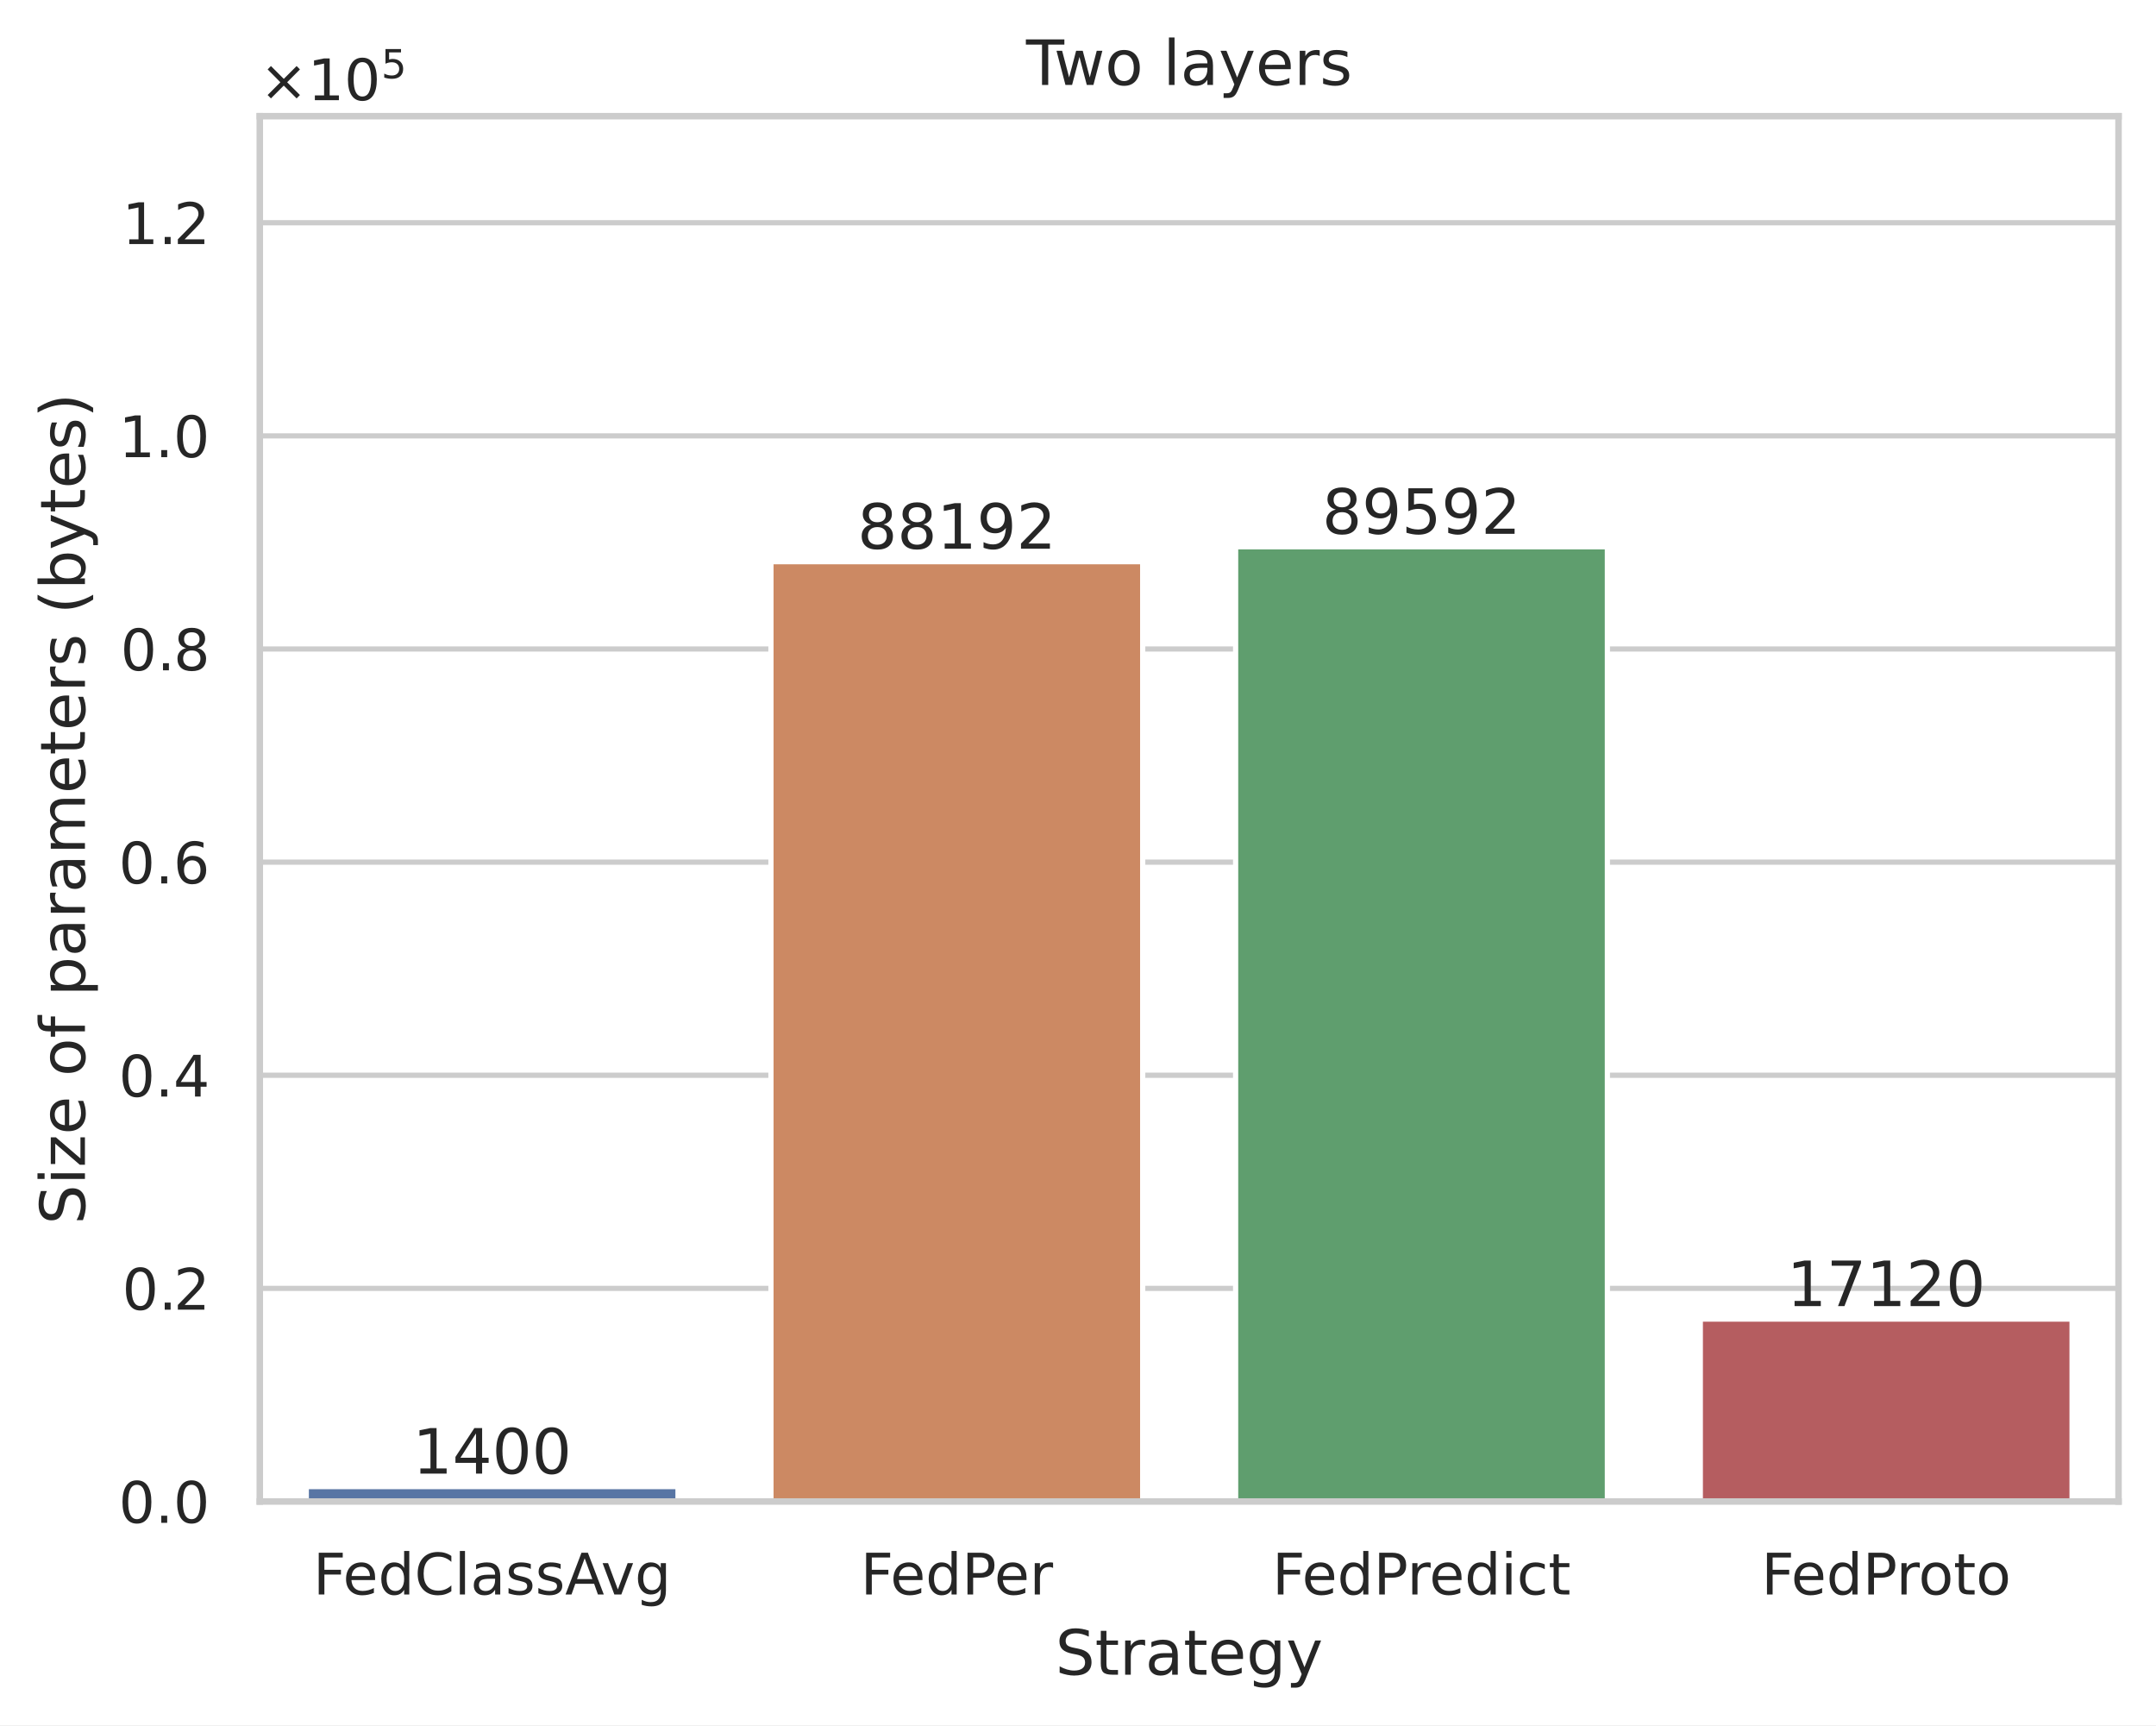
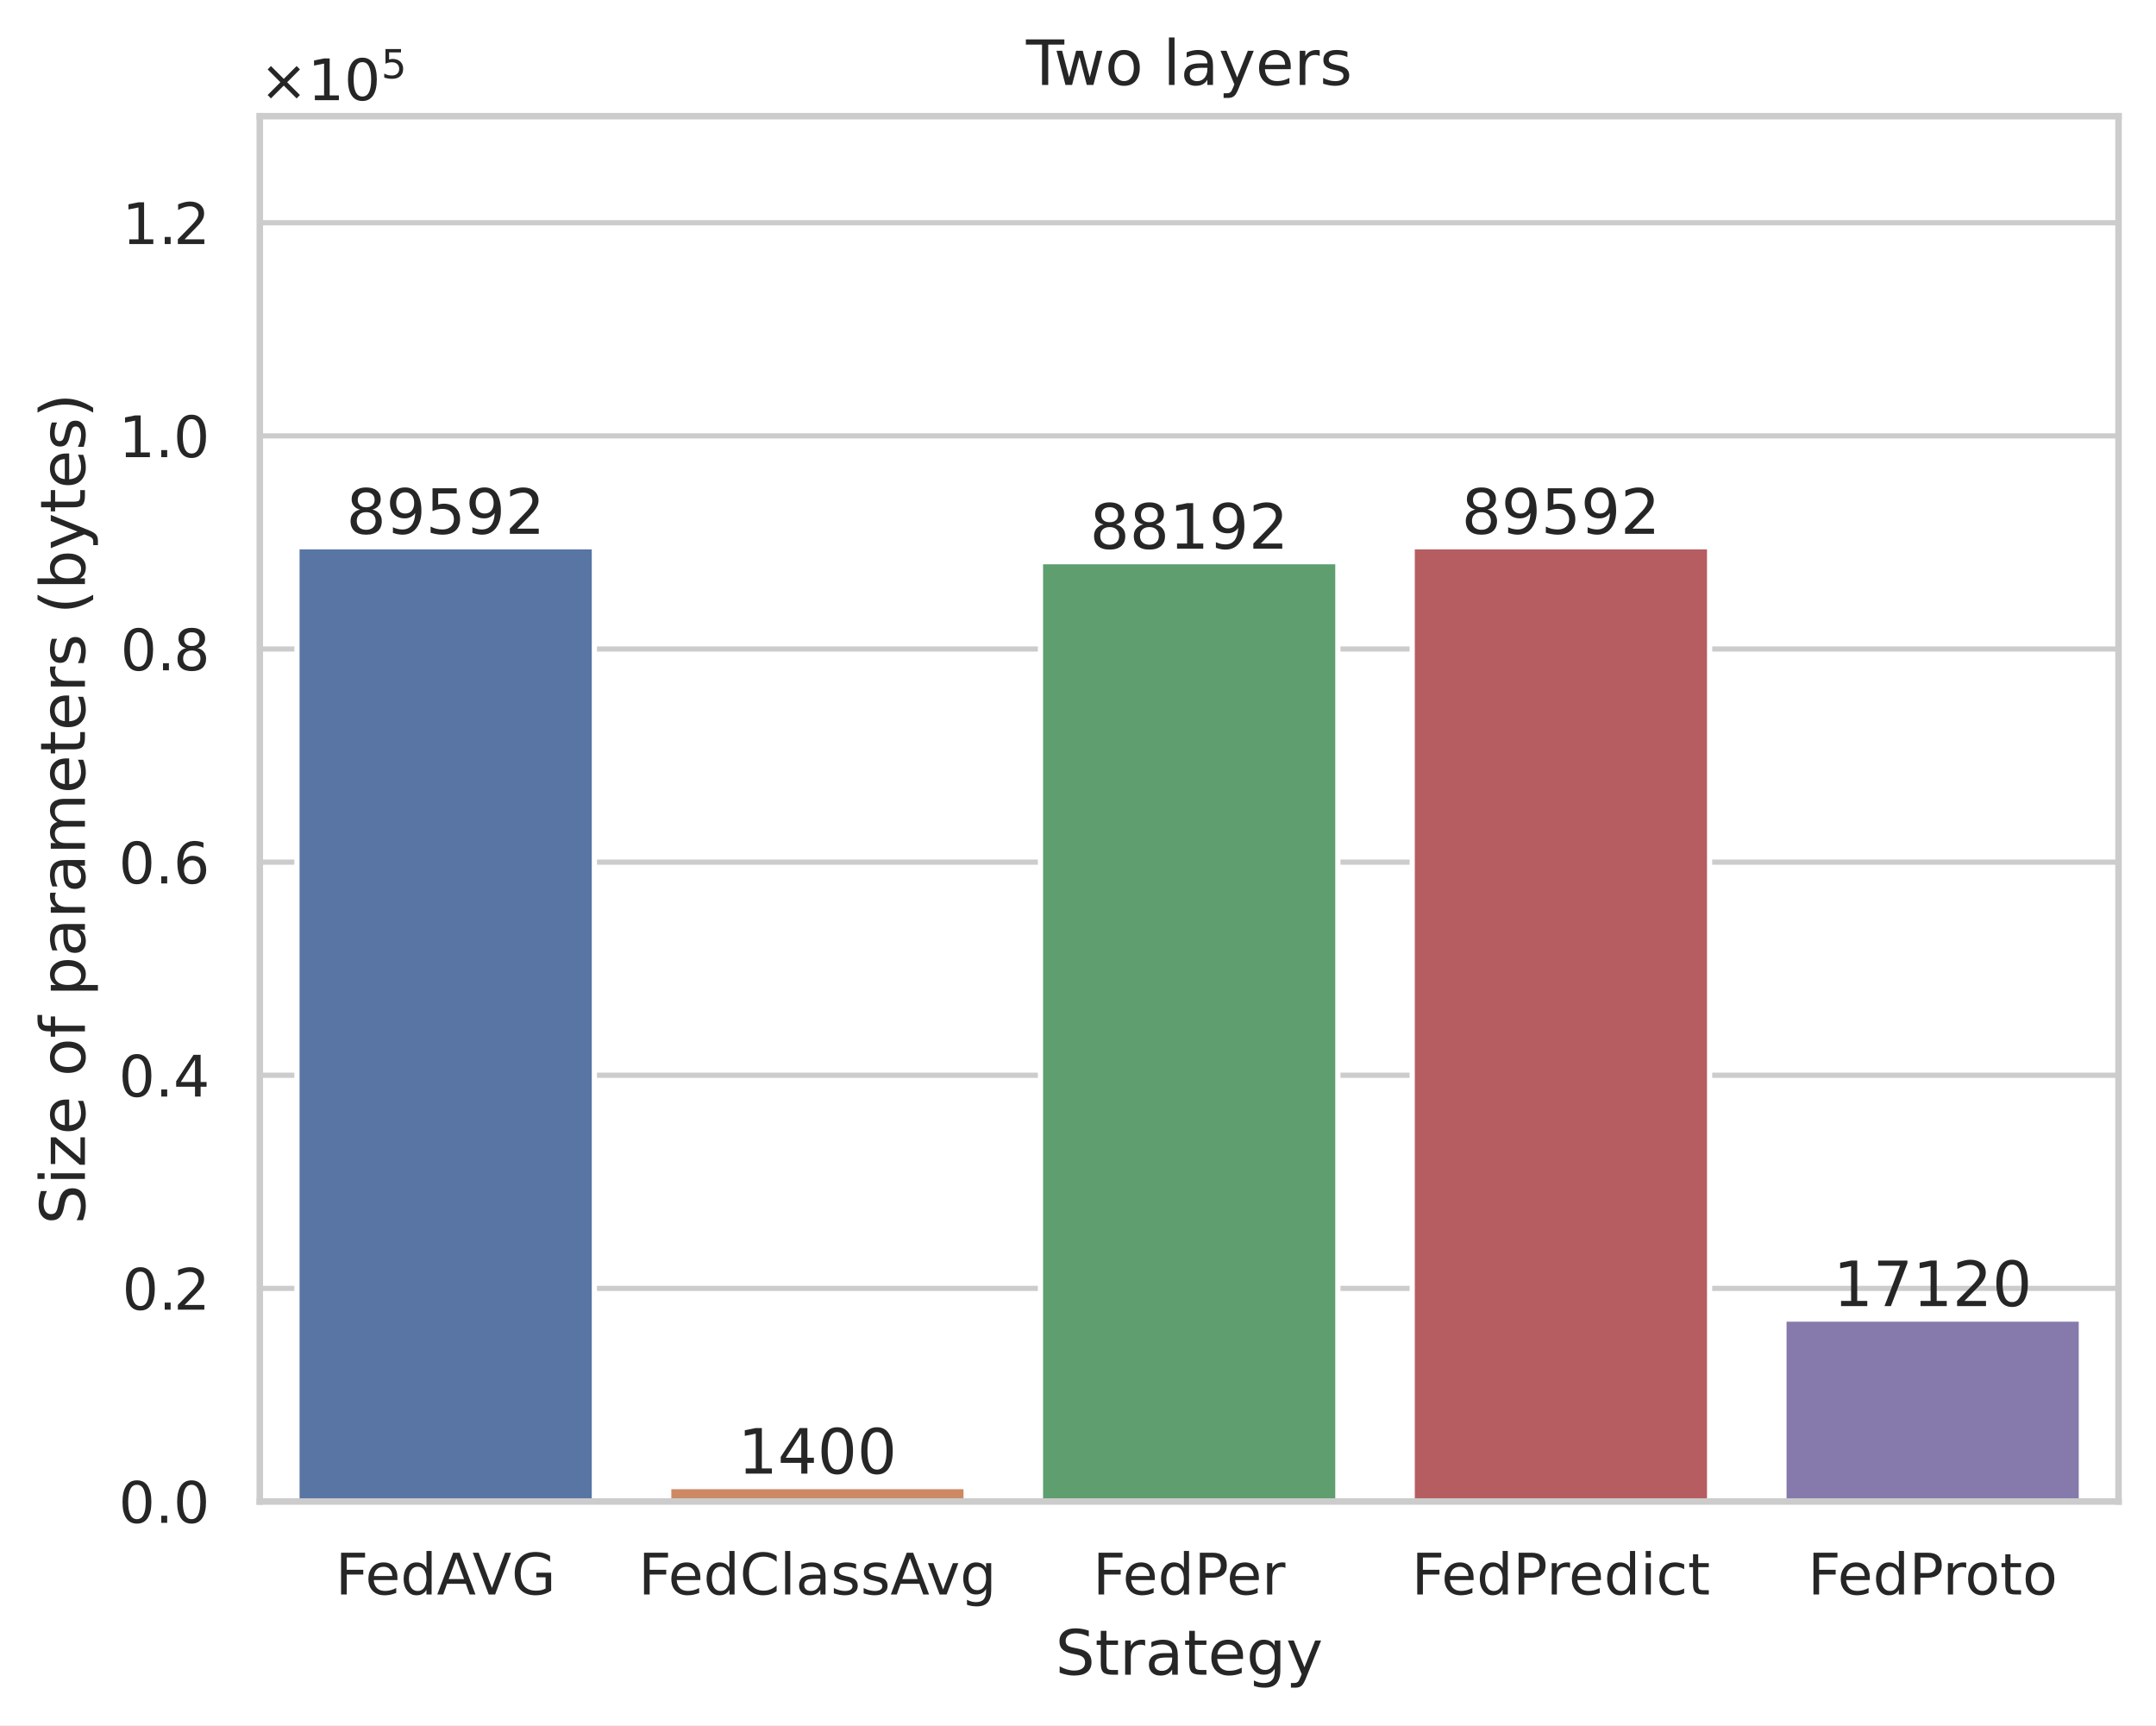
<svg xmlns="http://www.w3.org/2000/svg" xmlns:xlink="http://www.w3.org/1999/xlink" width="414.234pt" height="331.39pt" viewBox="0 0 414.234 331.39" version="1.1">
  <defs>
    <style type="text/css">*{stroke-linejoin: round; stroke-linecap: butt}</style>
  </defs>
  <g id="figure_1">
    <g id="patch_1">
      <path d="M 0 331.39  L 414.234 331.39  L 414.234 0  L 0 0  z " style="fill: #ffffff" />
    </g>
    <g id="axes_1">
      <g id="patch_2">
        <path d="M 49.914 288.43  L 407.034 288.43  L 407.034 22.318  L 49.914 22.318  z " style="fill: #ffffff" />
      </g>
      <g id="matplotlib.axis_1">
        <g id="xtick_1">
          <g id="text_1">
-             <g style="fill: #262626" transform="translate(60.16156 306.2884) scale(0.11 -0.11)">
+             <g style="fill: #262626" transform="translate(64.45333 306.2884) scale(0.11 -0.11)">
              <defs>
                <path id="DejaVuSans-46" d="M 628 4666  L 3309 4666  L 3309 4134  L 1259 4134  L 1259 2759  L 3109 2759  L 3109 2228  L 1259 2228  L 1259 0  L 628 0  L 628 4666  z " transform="scale(0.015625)" />
                <path id="DejaVuSans-65" d="M 3597 1894  L 3597 1613  L 953 1613  Q 991 1019 1311 708  Q 1631 397 2203 397  Q 2534 397 2845 478  Q 3156 559 3463 722  L 3463 178  Q 3153 47 2828 -22  Q 2503 -91 2169 -91  Q 1331 -91 842 396  Q 353 884 353 1716  Q 353 2575 817 3079  Q 1281 3584 2069 3584  Q 2775 3584 3186 3129  Q 3597 2675 3597 1894  z M 3022 2063  Q 3016 2534 2758 2815  Q 2500 3097 2075 3097  Q 1594 3097 1305 2825  Q 1016 2553 972 2059  L 3022 2063  z " transform="scale(0.015625)" />
                <path id="DejaVuSans-64" d="M 2906 2969  L 2906 4863  L 3481 4863  L 3481 0  L 2906 0  L 2906 525  Q 2725 213 2448 61  Q 2172 -91 1784 -91  Q 1150 -91 751 415  Q 353 922 353 1747  Q 353 2572 751 3078  Q 1150 3584 1784 3584  Q 2172 3584 2448 3432  Q 2725 3281 2906 2969  z M 947 1747  Q 947 1113 1208 752  Q 1469 391 1925 391  Q 2381 391 2643 752  Q 2906 1113 2906 1747  Q 2906 2381 2643 2742  Q 2381 3103 1925 3103  Q 1469 3103 1208 2742  Q 947 2381 947 1747  z " transform="scale(0.015625)" />
+                 <path id="DejaVuSans-41" d="M 2188 4044  L 1331 1722  L 3047 1722  L 2188 4044  z M 1831 4666  L 2547 4666  L 4325 0  L 3669 0  L 3244 1197  L 1141 1197  L 716 0  L 50 0  L 1831 4666  z " transform="scale(0.015625)" />
+                 <path id="DejaVuSans-56" d="M 1831 0  L 50 4666  L 709 4666  L 2188 738  L 3669 4666  L 4325 4666  L 2547 0  L 1831 0  z " transform="scale(0.015625)" />
+                 <path id="DejaVuSans-47" d="M 3809 666  L 3809 1919  L 2778 1919  L 2778 2438  L 4434 2438  L 4434 434  Q 4069 175 3628 42  Q 3188 -91 2688 -91  Q 1594 -91 976 548  Q 359 1188 359 2328  Q 359 3472 976 4111  Q 1594 4750 2688 4750  Q 3144 4750 3555 4637  Q 3966 4525 4313 4306  L 4313 3634  Q 3963 3931 3569 4081  Q 3175 4231 2741 4231  Q 1884 4231 1454 3753  Q 1025 3275 1025 2328  Q 1025 1384 1454 906  Q 1884 428 2741 428  Q 3075 428 3337 486  Q 3600 544 3809 666  z " transform="scale(0.015625)" />
+               </defs>
+               <use xlink:href="#DejaVuSans-46" />
+               <use xlink:href="#DejaVuSans-65" x="52.02" />
+               <use xlink:href="#DejaVuSans-64" x="113.543" />
+               <use xlink:href="#DejaVuSans-41" x="177.02" />
+               <use xlink:href="#DejaVuSans-56" x="239.053" />
+               <use xlink:href="#DejaVuSans-47" x="307.461" />
+             </g>
+           </g>
+         </g>
+         <g id="xtick_2">
+           <g id="text_2">
+             <g style="fill: #262626" transform="translate(122.6576 306.2884) scale(0.11 -0.11)">
+               <defs>
                <path id="DejaVuSans-43" d="M 4122 4306  L 4122 3641  Q 3803 3938 3442 4084  Q 3081 4231 2675 4231  Q 1875 4231 1450 3742  Q 1025 3253 1025 2328  Q 1025 1406 1450 917  Q 1875 428 2675 428  Q 3081 428 3442 575  Q 3803 722 4122 1019  L 4122 359  Q 3791 134 3420 21  Q 3050 -91 2638 -91  Q 1578 -91 968 557  Q 359 1206 359 2328  Q 359 3453 968 4101  Q 1578 4750 2638 4750  Q 3056 4750 3426 4639  Q 3797 4528 4122 4306  z " transform="scale(0.015625)" />
                <path id="DejaVuSans-6c" d="M 603 4863  L 1178 4863  L 1178 0  L 603 0  L 603 4863  z " transform="scale(0.015625)" />
                <path id="DejaVuSans-61" d="M 2194 1759  Q 1497 1759 1228 1600  Q 959 1441 959 1056  Q 959 750 1161 570  Q 1363 391 1709 391  Q 2188 391 2477 730  Q 2766 1069 2766 1631  L 2766 1759  L 2194 1759  z M 3341 1997  L 3341 0  L 2766 0  L 2766 531  Q 2569 213 2275 61  Q 1981 -91 1556 -91  Q 1019 -91 701 211  Q 384 513 384 1019  Q 384 1609 779 1909  Q 1175 2209 1959 2209  L 2766 2209  L 2766 2266  Q 2766 2663 2505 2880  Q 2244 3097 1772 3097  Q 1472 3097 1187 3025  Q 903 2953 641 2809  L 641 3341  Q 956 3463 1253 3523  Q 1550 3584 1831 3584  Q 2591 3584 2966 3190  Q 3341 2797 3341 1997  z " transform="scale(0.015625)" />
                <path id="DejaVuSans-73" d="M 2834 3397  L 2834 2853  Q 2591 2978 2328 3040  Q 2066 3103 1784 3103  Q 1356 3103 1142 2972  Q 928 2841 928 2578  Q 928 2378 1081 2264  Q 1234 2150 1697 2047  L 1894 2003  Q 2506 1872 2764 1633  Q 3022 1394 3022 966  Q 3022 478 2636 193  Q 2250 -91 1575 -91  Q 1294 -91 989 -36  Q 684 19 347 128  L 347 722  Q 666 556 975 473  Q 1284 391 1588 391  Q 1994 391 2212 530  Q 2431 669 2431 922  Q 2431 1156 2273 1281  Q 2116 1406 1581 1522  L 1381 1569  Q 847 1681 609 1914  Q 372 2147 372 2553  Q 372 3047 722 3315  Q 1072 3584 1716 3584  Q 2034 3584 2315 3537  Q 2597 3491 2834 3397  z " transform="scale(0.015625)" />
-                 <path id="DejaVuSans-41" d="M 2188 4044  L 1331 1722  L 3047 1722  L 2188 4044  z M 1831 4666  L 2547 4666  L 4325 0  L 3669 0  L 3244 1197  L 1141 1197  L 716 0  L 50 0  L 1831 4666  z " transform="scale(0.015625)" />
                <path id="DejaVuSans-76" d="M 191 3500  L 800 3500  L 1894 563  L 2988 3500  L 3597 3500  L 2284 0  L 1503 0  L 191 3500  z " transform="scale(0.015625)" />
                <path id="DejaVuSans-67" d="M 2906 1791  Q 2906 2416 2648 2759  Q 2391 3103 1925 3103  Q 1463 3103 1205 2759  Q 947 2416 947 1791  Q 947 1169 1205 825  Q 1463 481 1925 481  Q 2391 481 2648 825  Q 2906 1169 2906 1791  z M 3481 434  Q 3481 -459 3084 -895  Q 2688 -1331 1869 -1331  Q 1566 -1331 1297 -1286  Q 1028 -1241 775 -1147  L 775 -588  Q 1028 -725 1275 -790  Q 1522 -856 1778 -856  Q 2344 -856 2625 -561  Q 2906 -266 2906 331  L 2906 616  Q 2728 306 2450 153  Q 2172 0 1784 0  Q 1141 0 747 490  Q 353 981 353 1791  Q 353 2603 747 3093  Q 1141 3584 1784 3584  Q 2172 3584 2450 3431  Q 2728 3278 2906 2969  L 2906 3500  L 3481 3500  L 3481 434  z " transform="scale(0.015625)" />
              </defs>
              <use xlink:href="#DejaVuSans-46" />
              <use xlink:href="#DejaVuSans-65" x="52.02" />
              <use xlink:href="#DejaVuSans-64" x="113.543" />
              <use xlink:href="#DejaVuSans-43" x="177.02" />
              <use xlink:href="#DejaVuSans-6c" x="246.844" />
              <use xlink:href="#DejaVuSans-61" x="274.627" />
              <use xlink:href="#DejaVuSans-73" x="335.906" />
              <use xlink:href="#DejaVuSans-73" x="388.006" />
              <use xlink:href="#DejaVuSans-41" x="440.105" />
              <use xlink:href="#DejaVuSans-76" x="502.639" />
              <use xlink:href="#DejaVuSans-67" x="561.818" />
            </g>
          </g>
        </g>
-         <g id="xtick_2">
-           <g id="text_2">
-             <g style="fill: #262626" transform="translate(165.3348 306.2884) scale(0.11 -0.11)">
+         <g id="xtick_3">
+           <g id="text_3">
+             <g style="fill: #262626" transform="translate(209.9748 306.2884) scale(0.11 -0.11)">
              <defs>
                <path id="DejaVuSans-50" d="M 1259 4147  L 1259 2394  L 2053 2394  Q 2494 2394 2734 2622  Q 2975 2850 2975 3272  Q 2975 3691 2734 3919  Q 2494 4147 2053 4147  L 1259 4147  z M 628 4666  L 2053 4666  Q 2838 4666 3239 4311  Q 3641 3956 3641 3272  Q 3641 2581 3239 2228  Q 2838 1875 2053 1875  L 1259 1875  L 1259 0  L 628 0  L 628 4666  z " transform="scale(0.015625)" />
                <path id="DejaVuSans-72" d="M 2631 2963  Q 2534 3019 2420 3045  Q 2306 3072 2169 3072  Q 1681 3072 1420 2755  Q 1159 2438 1159 1844  L 1159 0  L 581 0  L 581 3500  L 1159 3500  L 1159 2956  Q 1341 3275 1631 3429  Q 1922 3584 2338 3584  Q 2397 3584 2469 3576  Q 2541 3569 2628 3553  L 2631 2963  z " transform="scale(0.015625)" />
              </defs>
              <use xlink:href="#DejaVuSans-46" />
              <use xlink:href="#DejaVuSans-65" x="52.02" />
              <use xlink:href="#DejaVuSans-64" x="113.543" />
              <use xlink:href="#DejaVuSans-50" x="177.02" />
              <use xlink:href="#DejaVuSans-65" x="233.697" />
              <use xlink:href="#DejaVuSans-72" x="295.221" />
            </g>
          </g>
        </g>
-         <g id="xtick_3">
-           <g id="text_3">
-             <g style="fill: #262626" transform="translate(244.4355 306.2884) scale(0.11 -0.11)">
+         <g id="xtick_4">
+           <g id="text_4">
+             <g style="fill: #262626" transform="translate(271.2195 306.2884) scale(0.11 -0.11)">
              <defs>
                <path id="DejaVuSans-69" d="M 603 3500  L 1178 3500  L 1178 0  L 603 0  L 603 3500  z M 603 4863  L 1178 4863  L 1178 4134  L 603 4134  L 603 4863  z " transform="scale(0.015625)" />
                <path id="DejaVuSans-63" d="M 3122 3366  L 3122 2828  Q 2878 2963 2633 3030  Q 2388 3097 2138 3097  Q 1578 3097 1268 2742  Q 959 2388 959 1747  Q 959 1106 1268 751  Q 1578 397 2138 397  Q 2388 397 2633 464  Q 2878 531 3122 666  L 3122 134  Q 2881 22 2623 -34  Q 2366 -91 2075 -91  Q 1284 -91 818 406  Q 353 903 353 1747  Q 353 2603 823 3093  Q 1294 3584 2113 3584  Q 2378 3584 2631 3529  Q 2884 3475 3122 3366  z " transform="scale(0.015625)" />
                <path id="DejaVuSans-74" d="M 1172 4494  L 1172 3500  L 2356 3500  L 2356 3053  L 1172 3053  L 1172 1153  Q 1172 725 1289 603  Q 1406 481 1766 481  L 2356 481  L 2356 0  L 1766 0  Q 1100 0 847 248  Q 594 497 594 1153  L 594 3053  L 172 3053  L 172 3500  L 594 3500  L 594 4494  L 1172 4494  z " transform="scale(0.015625)" />
              </defs>
              <use xlink:href="#DejaVuSans-46" />
              <use xlink:href="#DejaVuSans-65" x="52.02" />
              <use xlink:href="#DejaVuSans-64" x="113.543" />
              <use xlink:href="#DejaVuSans-50" x="177.02" />
              <use xlink:href="#DejaVuSans-72" x="235.572" />
              <use xlink:href="#DejaVuSans-65" x="274.436" />
              <use xlink:href="#DejaVuSans-64" x="335.959" />
              <use xlink:href="#DejaVuSans-69" x="399.436" />
              <use xlink:href="#DejaVuSans-63" x="427.219" />
              <use xlink:href="#DejaVuSans-74" x="482.199" />
            </g>
          </g>
        </g>
-         <g id="xtick_4">
-           <g id="text_4">
-             <g style="fill: #262626" transform="translate(338.4129 306.2884) scale(0.11 -0.11)">
+         <g id="xtick_5">
+           <g id="text_5">
+             <g style="fill: #262626" transform="translate(347.3409 306.2884) scale(0.11 -0.11)">
              <defs>
                <path id="DejaVuSans-6f" d="M 1959 3097  Q 1497 3097 1228 2736  Q 959 2375 959 1747  Q 959 1119 1226 758  Q 1494 397 1959 397  Q 2419 397 2687 759  Q 2956 1122 2956 1747  Q 2956 2369 2687 2733  Q 2419 3097 1959 3097  z M 1959 3584  Q 2709 3584 3137 3096  Q 3566 2609 3566 1747  Q 3566 888 3137 398  Q 2709 -91 1959 -91  Q 1206 -91 779 398  Q 353 888 353 1747  Q 353 2609 779 3096  Q 1206 3584 1959 3584  z " transform="scale(0.015625)" />
              </defs>
              <use xlink:href="#DejaVuSans-46" />
              <use xlink:href="#DejaVuSans-65" x="52.02" />
              <use xlink:href="#DejaVuSans-64" x="113.543" />
              <use xlink:href="#DejaVuSans-50" x="177.02" />
              <use xlink:href="#DejaVuSans-72" x="235.572" />
              <use xlink:href="#DejaVuSans-6f" x="274.436" />
              <use xlink:href="#DejaVuSans-74" x="335.617" />
              <use xlink:href="#DejaVuSans-6f" x="374.826" />
            </g>
          </g>
        </g>
-         <g id="text_5">
+         <g id="text_6">
          <g style="fill: #262626" transform="translate(202.7647 321.6942) scale(0.12 -0.12)">
            <defs>
              <path id="DejaVuSans-53" d="M 3425 4513  L 3425 3897  Q 3066 4069 2747 4153  Q 2428 4238 2131 4238  Q 1616 4238 1336 4038  Q 1056 3838 1056 3469  Q 1056 3159 1242 3001  Q 1428 2844 1947 2747  L 2328 2669  Q 3034 2534 3370 2195  Q 3706 1856 3706 1288  Q 3706 609 3251 259  Q 2797 -91 1919 -91  Q 1588 -91 1214 -16  Q 841 59 441 206  L 441 856  Q 825 641 1194 531  Q 1563 422 1919 422  Q 2459 422 2753 634  Q 3047 847 3047 1241  Q 3047 1584 2836 1778  Q 2625 1972 2144 2069  L 1759 2144  Q 1053 2284 737 2584  Q 422 2884 422 3419  Q 422 4038 858 4394  Q 1294 4750 2059 4750  Q 2388 4750 2728 4690  Q 3069 4631 3425 4513  z " transform="scale(0.015625)" />
              <path id="DejaVuSans-79" d="M 2059 -325  Q 1816 -950 1584 -1140  Q 1353 -1331 966 -1331  L 506 -1331  L 506 -850  L 844 -850  Q 1081 -850 1212 -737  Q 1344 -625 1503 -206  L 1606 56  L 191 3500  L 800 3500  L 1894 763  L 2988 3500  L 3597 3500  L 2059 -325  z " transform="scale(0.015625)" />
            </defs>
            <use xlink:href="#DejaVuSans-53" />
            <use xlink:href="#DejaVuSans-74" x="63.477" />
            <use xlink:href="#DejaVuSans-72" x="102.686" />
            <use xlink:href="#DejaVuSans-61" x="143.799" />
            <use xlink:href="#DejaVuSans-74" x="205.078" />
            <use xlink:href="#DejaVuSans-65" x="244.287" />
            <use xlink:href="#DejaVuSans-67" x="305.811" />
            <use xlink:href="#DejaVuSans-79" x="369.287" />
          </g>
        </g>
      </g>
      <g id="matplotlib.axis_2">
        <g id="ytick_1">
          <g id="line2d_1">
-             <path d="M 49.914 288.43  L 407.034 288.43  " clip-path="url(#pf815c4166a)" style="fill: none; stroke: #cccccc; stroke-linecap: round" />
-           </g>
-           <g id="text_6">
+             <path d="M 49.914 288.43  L 407.034 288.43  " clip-path="url(#p8d1e73030b)" style="fill: none; stroke: #cccccc; stroke-linecap: round" />
+           </g>
+           <g id="text_7">
            <g style="fill: #262626" transform="translate(22.81375 292.6093) scale(0.11 -0.11)">
              <defs>
                <path id="DejaVuSans-30" d="M 2034 4250  Q 1547 4250 1301 3770  Q 1056 3291 1056 2328  Q 1056 1369 1301 889  Q 1547 409 2034 409  Q 2525 409 2770 889  Q 3016 1369 3016 2328  Q 3016 3291 2770 3770  Q 2525 4250 2034 4250  z M 2034 4750  Q 2819 4750 3233 4129  Q 3647 3509 3647 2328  Q 3647 1150 3233 529  Q 2819 -91 2034 -91  Q 1250 -91 836 529  Q 422 1150 422 2328  Q 422 3509 836 4129  Q 1250 4750 2034 4750  z " transform="scale(0.015625)" />
                <path id="DejaVuSans-2e" d="M 684 794  L 1344 794  L 1344 0  L 684 0  L 684 794  z " transform="scale(0.015625)" />
              </defs>
              <use xlink:href="#DejaVuSans-30" transform="translate(0 0.78125)" />
              <use xlink:href="#DejaVuSans-2e" transform="translate(63.62305 0.78125)" />
              <use xlink:href="#DejaVuSans-30" transform="translate(95.41016 0.78125)" />
            </g>
          </g>
        </g>
        <g id="ytick_2">
          <g id="line2d_2">
-             <path d="M 49.914 247.49  L 407.034 247.49  " clip-path="url(#pf815c4166a)" style="fill: none; stroke: #cccccc; stroke-linecap: round" />
-           </g>
-           <g id="text_7">
+             <path d="M 49.914 247.49  L 407.034 247.49  " clip-path="url(#p8d1e73030b)" style="fill: none; stroke: #cccccc; stroke-linecap: round" />
+           </g>
+           <g id="text_8">
            <g style="fill: #262626" transform="translate(23.47375 251.669) scale(0.11 -0.11)">
              <defs>
                <path id="DejaVuSans-32" d="M 1228 531  L 3431 531  L 3431 0  L 469 0  L 469 531  Q 828 903 1448 1529  Q 2069 2156 2228 2338  Q 2531 2678 2651 2914  Q 2772 3150 2772 3378  Q 2772 3750 2511 3984  Q 2250 4219 1831 4219  Q 1534 4219 1204 4116  Q 875 4013 500 3803  L 500 4441  Q 881 4594 1212 4672  Q 1544 4750 1819 4750  Q 2544 4750 2975 4387  Q 3406 4025 3406 3419  Q 3406 3131 3298 2873  Q 3191 2616 2906 2266  Q 2828 2175 2409 1742  Q 1991 1309 1228 531  z " transform="scale(0.015625)" />
              </defs>
              <use xlink:href="#DejaVuSans-30" transform="translate(0 0.78125)" />
              <use xlink:href="#DejaVuSans-2e" transform="translate(63.62305 0.78125)" />
              <use xlink:href="#DejaVuSans-32" transform="translate(89.91016 0.78125)" />
            </g>
          </g>
        </g>
        <g id="ytick_3">
          <g id="line2d_3">
-             <path d="M 49.914 206.55  L 407.034 206.55  " clip-path="url(#pf815c4166a)" style="fill: none; stroke: #cccccc; stroke-linecap: round" />
-           </g>
-           <g id="text_8">
+             <path d="M 49.914 206.55  L 407.034 206.55  " clip-path="url(#p8d1e73030b)" style="fill: none; stroke: #cccccc; stroke-linecap: round" />
+           </g>
+           <g id="text_9">
            <g style="fill: #262626" transform="translate(22.81375 210.7286) scale(0.11 -0.11)">
              <defs>
                <path id="DejaVuSans-34" d="M 2419 4116  L 825 1625  L 2419 1625  L 2419 4116  z M 2253 4666  L 3047 4666  L 3047 1625  L 3713 1625  L 3713 1100  L 3047 1100  L 3047 0  L 2419 0  L 2419 1100  L 313 1100  L 313 1709  L 2253 4666  z " transform="scale(0.015625)" />
              </defs>
              <use xlink:href="#DejaVuSans-30" transform="translate(0 0.78125)" />
              <use xlink:href="#DejaVuSans-2e" transform="translate(63.62305 0.78125)" />
              <use xlink:href="#DejaVuSans-34" transform="translate(95.41016 0.78125)" />
            </g>
          </g>
        </g>
        <g id="ytick_4">
          <g id="line2d_4">
-             <path d="M 49.914 165.609  L 407.034 165.609  " clip-path="url(#pf815c4166a)" style="fill: none; stroke: #cccccc; stroke-linecap: round" />
-           </g>
-           <g id="text_9">
+             <path d="M 49.914 165.609  L 407.034 165.609  " clip-path="url(#p8d1e73030b)" style="fill: none; stroke: #cccccc; stroke-linecap: round" />
+           </g>
+           <g id="text_10">
            <g style="fill: #262626" transform="translate(22.81375 169.7883) scale(0.11 -0.11)">
              <defs>
                <path id="DejaVuSans-36" d="M 2113 2584  Q 1688 2584 1439 2293  Q 1191 2003 1191 1497  Q 1191 994 1439 701  Q 1688 409 2113 409  Q 2538 409 2786 701  Q 3034 994 3034 1497  Q 3034 2003 2786 2293  Q 2538 2584 2113 2584  z M 3366 4563  L 3366 3988  Q 3128 4100 2886 4159  Q 2644 4219 2406 4219  Q 1781 4219 1451 3797  Q 1122 3375 1075 2522  Q 1259 2794 1537 2939  Q 1816 3084 2150 3084  Q 2853 3084 3261 2657  Q 3669 2231 3669 1497  Q 3669 778 3244 343  Q 2819 -91 2113 -91  Q 1303 -91 875 529  Q 447 1150 447 2328  Q 447 3434 972 4092  Q 1497 4750 2381 4750  Q 2619 4750 2861 4703  Q 3103 4656 3366 4563  z " transform="scale(0.015625)" />
              </defs>
              <use xlink:href="#DejaVuSans-30" transform="translate(0 0.78125)" />
              <use xlink:href="#DejaVuSans-2e" transform="translate(63.62305 0.78125)" />
              <use xlink:href="#DejaVuSans-36" transform="translate(95.41016 0.78125)" />
            </g>
          </g>
        </g>
        <g id="ytick_5">
          <g id="line2d_5">
-             <path d="M 49.914 124.669  L 407.034 124.669  " clip-path="url(#pf815c4166a)" style="fill: none; stroke: #cccccc; stroke-linecap: round" />
-           </g>
-           <g id="text_10">
+             <path d="M 49.914 124.669  L 407.034 124.669  " clip-path="url(#p8d1e73030b)" style="fill: none; stroke: #cccccc; stroke-linecap: round" />
+           </g>
+           <g id="text_11">
            <g style="fill: #262626" transform="translate(23.14375 128.848) scale(0.11 -0.11)">
              <defs>
                <path id="DejaVuSans-38" d="M 2034 2216  Q 1584 2216 1326 1975  Q 1069 1734 1069 1313  Q 1069 891 1326 650  Q 1584 409 2034 409  Q 2484 409 2743 651  Q 3003 894 3003 1313  Q 3003 1734 2745 1975  Q 2488 2216 2034 2216  z M 1403 2484  Q 997 2584 770 2862  Q 544 3141 544 3541  Q 544 4100 942 4425  Q 1341 4750 2034 4750  Q 2731 4750 3128 4425  Q 3525 4100 3525 3541  Q 3525 3141 3298 2862  Q 3072 2584 2669 2484  Q 3125 2378 3379 2068  Q 3634 1759 3634 1313  Q 3634 634 3220 271  Q 2806 -91 2034 -91  Q 1263 -91 848 271  Q 434 634 434 1313  Q 434 1759 690 2068  Q 947 2378 1403 2484  z M 1172 3481  Q 1172 3119 1398 2916  Q 1625 2713 2034 2713  Q 2441 2713 2670 2916  Q 2900 3119 2900 3481  Q 2900 3844 2670 4047  Q 2441 4250 2034 4250  Q 1625 4250 1398 4047  Q 1172 3844 1172 3481  z " transform="scale(0.015625)" />
              </defs>
              <use xlink:href="#DejaVuSans-30" transform="translate(0 0.78125)" />
              <use xlink:href="#DejaVuSans-2e" transform="translate(63.62305 0.78125)" />
              <use xlink:href="#DejaVuSans-38" transform="translate(92.78516 0.78125)" />
            </g>
          </g>
        </g>
        <g id="ytick_6">
          <g id="line2d_6">
-             <path d="M 49.914 83.729  L 407.034 83.729  " clip-path="url(#pf815c4166a)" style="fill: none; stroke: #cccccc; stroke-linecap: round" />
-           </g>
-           <g id="text_11">
+             <path d="M 49.914 83.729  L 407.034 83.729  " clip-path="url(#p8d1e73030b)" style="fill: none; stroke: #cccccc; stroke-linecap: round" />
+           </g>
+           <g id="text_12">
            <g style="fill: #262626" transform="translate(22.81375 87.90773) scale(0.11 -0.11)">
              <defs>
                <path id="DejaVuSans-31" d="M 794 531  L 1825 531  L 1825 4091  L 703 3866  L 703 4441  L 1819 4666  L 2450 4666  L 2450 531  L 3481 531  L 3481 0  L 794 0  L 794 531  z " transform="scale(0.015625)" />
              </defs>
              <use xlink:href="#DejaVuSans-31" transform="translate(0 0.78125)" />
              <use xlink:href="#DejaVuSans-2e" transform="translate(63.62305 0.78125)" />
              <use xlink:href="#DejaVuSans-30" transform="translate(95.41016 0.78125)" />
            </g>
          </g>
        </g>
        <g id="ytick_7">
          <g id="line2d_7">
-             <path d="M 49.914 42.788  L 407.034 42.788  " clip-path="url(#pf815c4166a)" style="fill: none; stroke: #cccccc; stroke-linecap: round" />
-           </g>
-           <g id="text_12">
+             <path d="M 49.914 42.788  L 407.034 42.788  " clip-path="url(#p8d1e73030b)" style="fill: none; stroke: #cccccc; stroke-linecap: round" />
+           </g>
+           <g id="text_13">
            <g style="fill: #262626" transform="translate(23.47375 46.96742) scale(0.11 -0.11)">
              <use xlink:href="#DejaVuSans-31" transform="translate(0 0.78125)" />
              <use xlink:href="#DejaVuSans-2e" transform="translate(63.62305 0.78125)" />
              <use xlink:href="#DejaVuSans-32" transform="translate(89.91016 0.78125)" />
            </g>
          </g>
        </g>
-         <g id="text_13">
+         <g id="text_14">
          <g style="fill: #262626" transform="translate(16.31812 235.2088) rotate(-90) scale(0.12 -0.12)">
            <defs>
              <path id="DejaVuSans-7a" d="M 353 3500  L 3084 3500  L 3084 2975  L 922 459  L 3084 459  L 3084 0  L 275 0  L 275 525  L 2438 3041  L 353 3041  L 353 3500  z " transform="scale(0.015625)" />
              <path id="DejaVuSans-20" transform="scale(0.015625)" />
              <path id="DejaVuSans-66" d="M 2375 4863  L 2375 4384  L 1825 4384  Q 1516 4384 1395 4259  Q 1275 4134 1275 3809  L 1275 3500  L 2222 3500  L 2222 3053  L 1275 3053  L 1275 0  L 697 0  L 697 3053  L 147 3053  L 147 3500  L 697 3500  L 697 3744  Q 697 4328 969 4595  Q 1241 4863 1831 4863  L 2375 4863  z " transform="scale(0.015625)" />
              <path id="DejaVuSans-70" d="M 1159 525  L 1159 -1331  L 581 -1331  L 581 3500  L 1159 3500  L 1159 2969  Q 1341 3281 1617 3432  Q 1894 3584 2278 3584  Q 2916 3584 3314 3078  Q 3713 2572 3713 1747  Q 3713 922 3314 415  Q 2916 -91 2278 -91  Q 1894 -91 1617 61  Q 1341 213 1159 525  z M 3116 1747  Q 3116 2381 2855 2742  Q 2594 3103 2138 3103  Q 1681 3103 1420 2742  Q 1159 2381 1159 1747  Q 1159 1113 1420 752  Q 1681 391 2138 391  Q 2594 391 2855 752  Q 3116 1113 3116 1747  z " transform="scale(0.015625)" />
              <path id="DejaVuSans-6d" d="M 3328 2828  Q 3544 3216 3844 3400  Q 4144 3584 4550 3584  Q 5097 3584 5394 3201  Q 5691 2819 5691 2113  L 5691 0  L 5113 0  L 5113 2094  Q 5113 2597 4934 2840  Q 4756 3084 4391 3084  Q 3944 3084 3684 2787  Q 3425 2491 3425 1978  L 3425 0  L 2847 0  L 2847 2094  Q 2847 2600 2669 2842  Q 2491 3084 2119 3084  Q 1678 3084 1418 2786  Q 1159 2488 1159 1978  L 1159 0  L 581 0  L 581 3500  L 1159 3500  L 1159 2956  Q 1356 3278 1631 3431  Q 1906 3584 2284 3584  Q 2666 3584 2933 3390  Q 3200 3197 3328 2828  z " transform="scale(0.015625)" />
              <path id="DejaVuSans-28" d="M 1984 4856  Q 1566 4138 1362 3434  Q 1159 2731 1159 2009  Q 1159 1288 1364 580  Q 1569 -128 1984 -844  L 1484 -844  Q 1016 -109 783 600  Q 550 1309 550 2009  Q 550 2706 781 3412  Q 1013 4119 1484 4856  L 1984 4856  z " transform="scale(0.015625)" />
              <path id="DejaVuSans-62" d="M 3116 1747  Q 3116 2381 2855 2742  Q 2594 3103 2138 3103  Q 1681 3103 1420 2742  Q 1159 2381 1159 1747  Q 1159 1113 1420 752  Q 1681 391 2138 391  Q 2594 391 2855 752  Q 3116 1113 3116 1747  z M 1159 2969  Q 1341 3281 1617 3432  Q 1894 3584 2278 3584  Q 2916 3584 3314 3078  Q 3713 2572 3713 1747  Q 3713 922 3314 415  Q 2916 -91 2278 -91  Q 1894 -91 1617 61  Q 1341 213 1159 525  L 1159 0  L 581 0  L 581 4863  L 1159 4863  L 1159 2969  z " transform="scale(0.015625)" />
              <path id="DejaVuSans-29" d="M 513 4856  L 1013 4856  Q 1481 4119 1714 3412  Q 1947 2706 1947 2009  Q 1947 1309 1714 600  Q 1481 -109 1013 -844  L 513 -844  Q 928 -128 1133 580  Q 1338 1288 1338 2009  Q 1338 2731 1133 3434  Q 928 4138 513 4856  z " transform="scale(0.015625)" />
            </defs>
            <use xlink:href="#DejaVuSans-53" />
            <use xlink:href="#DejaVuSans-69" x="63.477" />
            <use xlink:href="#DejaVuSans-7a" x="91.26" />
            <use xlink:href="#DejaVuSans-65" x="143.75" />
            <use xlink:href="#DejaVuSans-20" x="205.273" />
            <use xlink:href="#DejaVuSans-6f" x="237.061" />
            <use xlink:href="#DejaVuSans-66" x="298.242" />
            <use xlink:href="#DejaVuSans-20" x="333.447" />
            <use xlink:href="#DejaVuSans-70" x="365.234" />
            <use xlink:href="#DejaVuSans-61" x="428.711" />
            <use xlink:href="#DejaVuSans-72" x="489.99" />
            <use xlink:href="#DejaVuSans-61" x="531.104" />
            <use xlink:href="#DejaVuSans-6d" x="592.383" />
            <use xlink:href="#DejaVuSans-65" x="689.795" />
            <use xlink:href="#DejaVuSans-74" x="751.318" />
            <use xlink:href="#DejaVuSans-65" x="790.527" />
            <use xlink:href="#DejaVuSans-72" x="852.051" />
            <use xlink:href="#DejaVuSans-73" x="893.164" />
            <use xlink:href="#DejaVuSans-20" x="945.264" />
            <use xlink:href="#DejaVuSans-28" x="977.051" />
            <use xlink:href="#DejaVuSans-62" x="1016.064" />
            <use xlink:href="#DejaVuSans-79" x="1079.541" />
            <use xlink:href="#DejaVuSans-74" x="1138.721" />
            <use xlink:href="#DejaVuSans-65" x="1177.93" />
            <use xlink:href="#DejaVuSans-73" x="1239.453" />
            <use xlink:href="#DejaVuSans-29" x="1291.553" />
          </g>
        </g>
-         <g id="text_14">
+         <g id="text_15">
          <g style="fill: #262626" transform="translate(49.91375 19.31812) scale(0.11 -0.11)">
            <defs>
              <path id="DejaVuSans-d7" d="M 4488 3438  L 3059 2003  L 4488 575  L 4116 197  L 2681 1631  L 1247 197  L 878 575  L 2303 2003  L 878 3438  L 1247 3816  L 2681 2381  L 4116 3816  L 4488 3438  z " transform="scale(0.015625)" />
              <path id="DejaVuSans-35" d="M 691 4666  L 3169 4666  L 3169 4134  L 1269 4134  L 1269 2991  Q 1406 3038 1543 3061  Q 1681 3084 1819 3084  Q 2600 3084 3056 2656  Q 3513 2228 3513 1497  Q 3513 744 3044 326  Q 2575 -91 1722 -91  Q 1428 -91 1123 -41  Q 819 9 494 109  L 494 744  Q 775 591 1075 516  Q 1375 441 1709 441  Q 2250 441 2565 725  Q 2881 1009 2881 1497  Q 2881 1984 2565 2268  Q 2250 2553 1709 2553  Q 1456 2553 1204 2497  Q 953 2441 691 2322  L 691 4666  z " transform="scale(0.015625)" />
            </defs>
            <use xlink:href="#DejaVuSans-d7" transform="translate(0 0.684375)" />
            <use xlink:href="#DejaVuSans-31" transform="translate(83.78906 0.684375)" />
            <use xlink:href="#DejaVuSans-30" transform="translate(147.4121 0.684375)" />
            <use xlink:href="#DejaVuSans-35" transform="translate(211.9922 38.96563) scale(0.7)" />
          </g>
        </g>
      </g>
      <g id="patch_3">
-         <path d="M 58.842 288.43  L 130.266 288.43  L 130.266 285.564  L 58.842 285.564  z " clip-path="url(#pf815c4166a)" style="fill: #5875a4; stroke: #ffffff; stroke-linejoin: miter" />
+         <path d="M 57.056 288.43  L 114.195 288.43  L 114.195 105.034  L 57.056 105.034  z " clip-path="url(#p8d1e73030b)" style="fill: #5875a4; stroke: #ffffff; stroke-linejoin: miter" />
      </g>
      <g id="patch_4">
-         <path d="M 148.122 288.43  L 219.546 288.43  L 219.546 107.9  L 148.122 107.9  z " clip-path="url(#pf815c4166a)" style="fill: #cc8963; stroke: #ffffff; stroke-linejoin: miter" />
+         <path d="M 128.48 288.43  L 185.619 288.43  L 185.619 285.564  L 128.48 285.564  z " clip-path="url(#p8d1e73030b)" style="fill: #cc8963; stroke: #ffffff; stroke-linejoin: miter" />
      </g>
      <g id="patch_5">
-         <path d="M 237.402 288.43  L 308.826 288.43  L 308.826 105.034  L 237.402 105.034  z " clip-path="url(#pf815c4166a)" style="fill: #5f9e6e; stroke: #ffffff; stroke-linejoin: miter" />
+         <path d="M 199.904 288.43  L 257.043 288.43  L 257.043 107.9  L 199.904 107.9  z " clip-path="url(#p8d1e73030b)" style="fill: #5f9e6e; stroke: #ffffff; stroke-linejoin: miter" />
      </g>
      <g id="patch_6">
-         <path d="M 326.682 288.43  L 398.106 288.43  L 398.106 253.385  L 326.682 253.385  z " clip-path="url(#pf815c4166a)" style="fill: #b55d60; stroke: #ffffff; stroke-linejoin: miter" />
+         <path d="M 271.328 288.43  L 328.467 288.43  L 328.467 105.034  L 271.328 105.034  z " clip-path="url(#p8d1e73030b)" style="fill: #b55d60; stroke: #ffffff; stroke-linejoin: miter" />
+       </g>
+       <g id="patch_7">
+         <path d="M 342.752 288.43  L 399.891 288.43  L 399.891 253.385  L 342.752 253.385  z " clip-path="url(#p8d1e73030b)" style="fill: #857aab; stroke: #ffffff; stroke-linejoin: miter" />
      </g>
      <g id="line2d_8">
-         <path clip-path="url(#pf815c4166a)" style="fill: none; stroke: #424242; stroke-width: 2.7; stroke-linecap: round" />
+         <path clip-path="url(#p8d1e73030b)" style="fill: none; stroke: #424242; stroke-width: 2.7; stroke-linecap: round" />
      </g>
      <g id="line2d_9">
-         <path clip-path="url(#pf815c4166a)" style="fill: none; stroke: #424242; stroke-width: 2.7; stroke-linecap: round" />
+         <path clip-path="url(#p8d1e73030b)" style="fill: none; stroke: #424242; stroke-width: 2.7; stroke-linecap: round" />
      </g>
      <g id="line2d_10">
-         <path clip-path="url(#pf815c4166a)" style="fill: none; stroke: #424242; stroke-width: 2.7; stroke-linecap: round" />
+         <path clip-path="url(#p8d1e73030b)" style="fill: none; stroke: #424242; stroke-width: 2.7; stroke-linecap: round" />
      </g>
      <g id="line2d_11">
-         <path clip-path="url(#pf815c4166a)" style="fill: none; stroke: #424242; stroke-width: 2.7; stroke-linecap: round" />
-       </g>
-       <g id="patch_7">
+         <path clip-path="url(#p8d1e73030b)" style="fill: none; stroke: #424242; stroke-width: 2.7; stroke-linecap: round" />
+       </g>
+       <g id="line2d_12">
+         <path clip-path="url(#p8d1e73030b)" style="fill: none; stroke: #424242; stroke-width: 2.7; stroke-linecap: round" />
+       </g>
+       <g id="patch_8">
        <path d="M 49.914 288.43  L 49.914 22.318  " style="fill: none; stroke: #cccccc; stroke-width: 1.25; stroke-linejoin: miter; stroke-linecap: square" />
      </g>
-       <g id="patch_8">
+       <g id="patch_9">
        <path d="M 407.034 288.43  L 407.034 22.318  " style="fill: none; stroke: #cccccc; stroke-width: 1.25; stroke-linejoin: miter; stroke-linecap: square" />
      </g>
-       <g id="patch_9">
+       <g id="patch_10">
        <path d="M 49.914 288.43  L 407.034 288.43  " style="fill: none; stroke: #cccccc; stroke-width: 1.25; stroke-linejoin: miter; stroke-linecap: square" />
      </g>
-       <g id="patch_10">
+       <g id="patch_11">
        <path d="M 49.914 22.318  L 407.034 22.318  " style="fill: none; stroke: #cccccc; stroke-width: 1.25; stroke-linejoin: miter; stroke-linecap: square" />
      </g>
-       <g id="text_15">
-         <g style="fill: #262626" transform="translate(79.28375 283.0687) scale(0.12 -0.12)">
+       <g id="text_16">
+         <g style="fill: #262626" transform="translate(66.53825 102.5383) scale(0.12 -0.12)">
+           <defs>
+             <path id="DejaVuSans-39" d="M 703 97  L 703 672  Q 941 559 1184 500  Q 1428 441 1663 441  Q 2288 441 2617 861  Q 2947 1281 2994 2138  Q 2813 1869 2534 1725  Q 2256 1581 1919 1581  Q 1219 1581 811 2004  Q 403 2428 403 3163  Q 403 3881 828 4315  Q 1253 4750 1959 4750  Q 2769 4750 3195 4129  Q 3622 3509 3622 2328  Q 3622 1225 3098 567  Q 2575 -91 1691 -91  Q 1453 -91 1209 -44  Q 966 3 703 97  z M 1959 2075  Q 2384 2075 2632 2365  Q 2881 2656 2881 3163  Q 2881 3666 2632 3958  Q 2384 4250 1959 4250  Q 1534 4250 1286 3958  Q 1038 3666 1038 3163  Q 1038 2656 1286 2365  Q 1534 2075 1959 2075  z " transform="scale(0.015625)" />
+           </defs>
+           <use xlink:href="#DejaVuSans-38" />
+           <use xlink:href="#DejaVuSans-39" x="63.623" />
+           <use xlink:href="#DejaVuSans-35" x="127.246" />
+           <use xlink:href="#DejaVuSans-39" x="190.869" />
+           <use xlink:href="#DejaVuSans-32" x="254.492" />
+         </g>
+       </g>
+       <g id="text_17">
+         <g style="fill: #262626" transform="translate(141.7798 283.0687) scale(0.12 -0.12)">
          <use xlink:href="#DejaVuSans-31" />
          <use xlink:href="#DejaVuSans-34" x="63.623" />
          <use xlink:href="#DejaVuSans-30" x="127.246" />
          <use xlink:href="#DejaVuSans-30" x="190.869" />
        </g>
      </g>
-       <g id="text_16">
-         <g style="fill: #262626" transform="translate(164.7463 105.4041) scale(0.12 -0.12)">
-           <defs>
-             <path id="DejaVuSans-39" d="M 703 97  L 703 672  Q 941 559 1184 500  Q 1428 441 1663 441  Q 2288 441 2617 861  Q 2947 1281 2994 2138  Q 2813 1869 2534 1725  Q 2256 1581 1919 1581  Q 1219 1581 811 2004  Q 403 2428 403 3163  Q 403 3881 828 4315  Q 1253 4750 1959 4750  Q 2769 4750 3195 4129  Q 3622 3509 3622 2328  Q 3622 1225 3098 567  Q 2575 -91 1691 -91  Q 1453 -91 1209 -44  Q 966 3 703 97  z M 1959 2075  Q 2384 2075 2632 2365  Q 2881 2656 2881 3163  Q 2881 3666 2632 3958  Q 2384 4250 1959 4250  Q 1534 4250 1286 3958  Q 1038 3666 1038 3163  Q 1038 2656 1286 2365  Q 1534 2075 1959 2075  z " transform="scale(0.015625)" />
-           </defs>
+       <g id="text_18">
+         <g style="fill: #262626" transform="translate(209.3862 105.4041) scale(0.12 -0.12)">
          <use xlink:href="#DejaVuSans-38" />
          <use xlink:href="#DejaVuSans-38" x="63.623" />
          <use xlink:href="#DejaVuSans-31" x="127.246" />
          <use xlink:href="#DejaVuSans-39" x="190.869" />
          <use xlink:href="#DejaVuSans-32" x="254.492" />
        </g>
      </g>
-       <g id="text_17">
-         <g style="fill: #262626" transform="translate(254.0263 102.5383) scale(0.12 -0.12)">
+       <g id="text_19">
+         <g style="fill: #262626" transform="translate(280.8102 102.5383) scale(0.12 -0.12)">
          <use xlink:href="#DejaVuSans-38" />
          <use xlink:href="#DejaVuSans-39" x="63.623" />
          <use xlink:href="#DejaVuSans-35" x="127.246" />
          <use xlink:href="#DejaVuSans-39" x="190.869" />
          <use xlink:href="#DejaVuSans-32" x="254.492" />
        </g>
      </g>
-       <g id="text_18">
-         <g style="fill: #262626" transform="translate(343.3062 250.8896) scale(0.12 -0.12)">
+       <g id="text_20">
+         <g style="fill: #262626" transform="translate(352.2342 250.8896) scale(0.12 -0.12)">
          <defs>
            <path id="DejaVuSans-37" d="M 525 4666  L 3525 4666  L 3525 4397  L 1831 0  L 1172 0  L 2766 4134  L 525 4134  L 525 4666  z " transform="scale(0.015625)" />
          </defs>
          <use xlink:href="#DejaVuSans-31" />
          <use xlink:href="#DejaVuSans-37" x="63.623" />
          <use xlink:href="#DejaVuSans-31" x="127.246" />
          <use xlink:href="#DejaVuSans-32" x="190.869" />
          <use xlink:href="#DejaVuSans-30" x="254.492" />
        </g>
      </g>
-       <g id="text_19">
+       <g id="text_21">
        <g style="fill: #262626" transform="translate(197.135 16.31812) scale(0.12 -0.12)">
          <defs>
            <path id="DejaVuSans-54" d="M -19 4666  L 3928 4666  L 3928 4134  L 2272 4134  L 2272 0  L 1638 0  L 1638 4134  L -19 4134  L -19 4666  z " transform="scale(0.015625)" />
            <path id="DejaVuSans-77" d="M 269 3500  L 844 3500  L 1563 769  L 2278 3500  L 2956 3500  L 3675 769  L 4391 3500  L 4966 3500  L 4050 0  L 3372 0  L 2619 2869  L 1863 0  L 1184 0  L 269 3500  z " transform="scale(0.015625)" />
          </defs>
          <use xlink:href="#DejaVuSans-54" />
          <use xlink:href="#DejaVuSans-77" x="44.584" />
          <use xlink:href="#DejaVuSans-6f" x="126.371" />
          <use xlink:href="#DejaVuSans-20" x="187.553" />
          <use xlink:href="#DejaVuSans-6c" x="219.34" />
          <use xlink:href="#DejaVuSans-61" x="247.123" />
          <use xlink:href="#DejaVuSans-79" x="308.402" />
          <use xlink:href="#DejaVuSans-65" x="367.582" />
          <use xlink:href="#DejaVuSans-72" x="429.105" />
          <use xlink:href="#DejaVuSans-73" x="470.219" />
        </g>
      </g>
    </g>
  </g>
  <defs>
-     <clipPath id="pf815c4166a">
+     <clipPath id="p8d1e73030b">
      <rect x="49.914" y="22.318" width="357.12" height="266.112" />
    </clipPath>
  </defs>
</svg>
